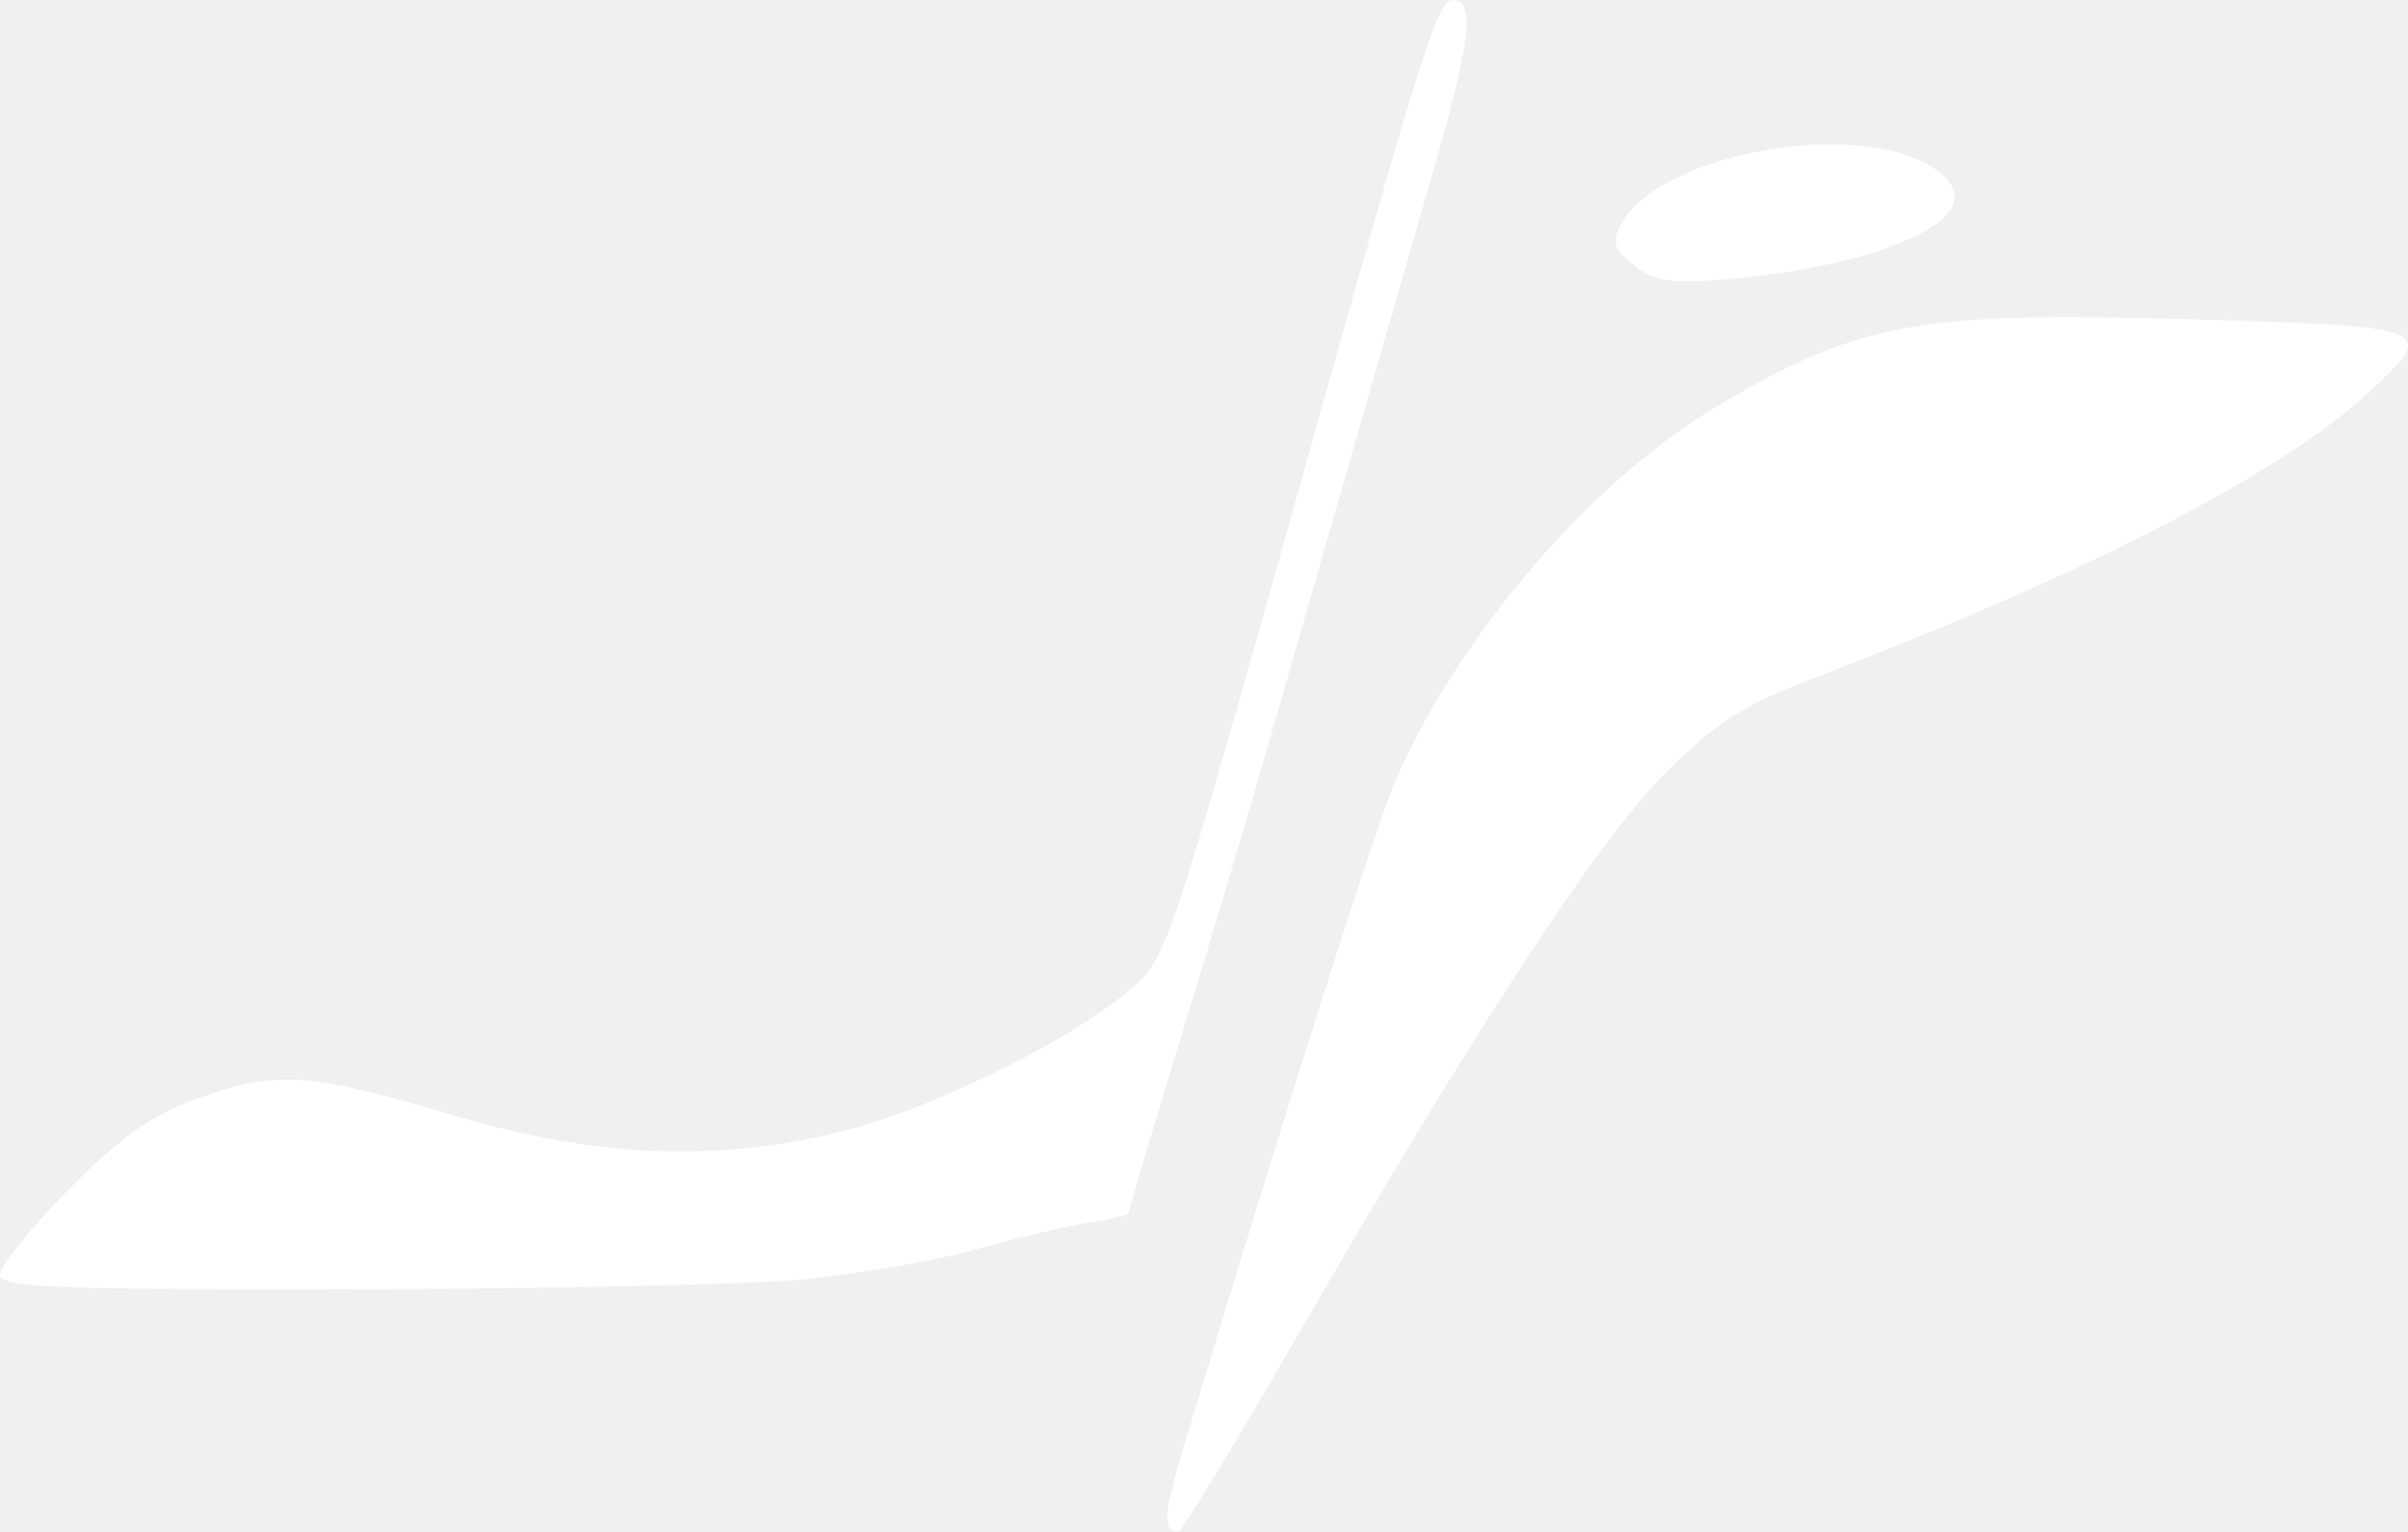
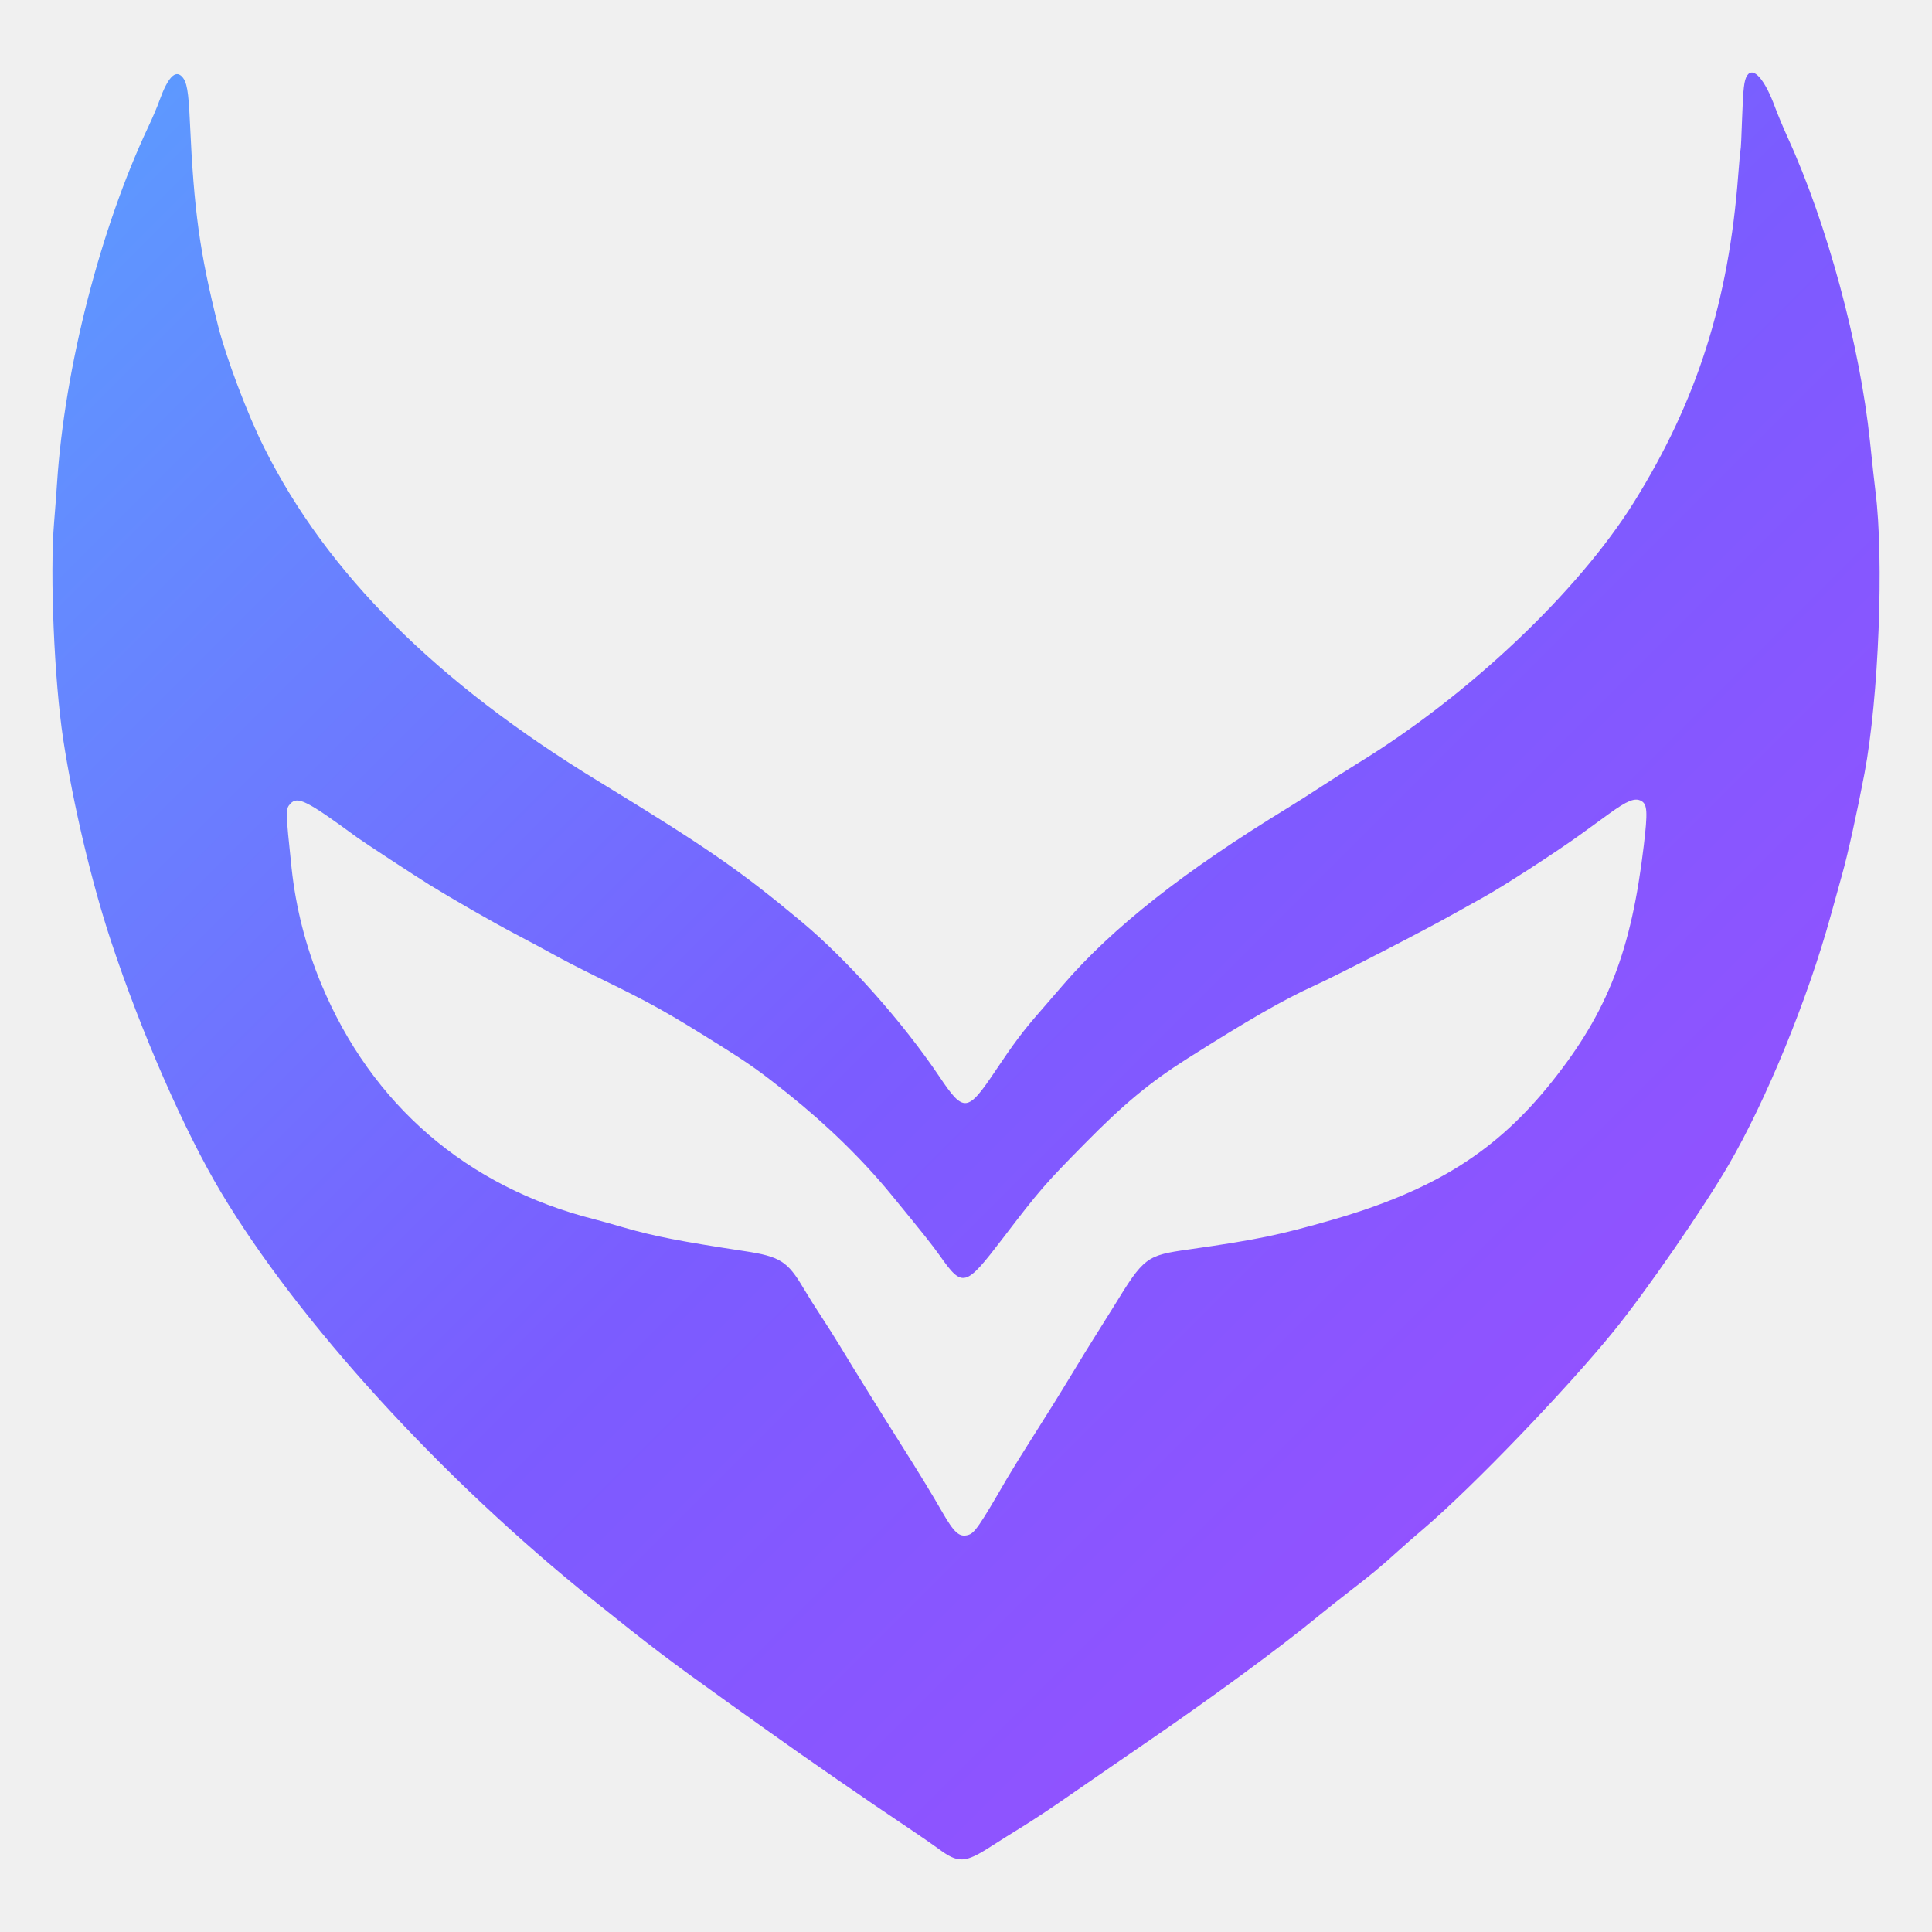
- <svg xmlns="http://www.w3.org/2000/svg" version="1.1" id="svg1" width="318.602" height="202.667" viewBox="0 0 318.602 202.667">
-   <defs id="defs1" />
-   <g id="g1" style="display:inline" transform="translate(-6.666667,-70.66667)">
-     <path style="display:inline;fill:#ffffff" d="m 177.813,248.333 c 23.823,-41.298 40.54,-66.846 49.512,-75.667 6.817,-6.702 10.074,-8.737 20.073,-12.545 34.578,-13.167 61.047,-26.787 72.372,-37.243 9.629,-8.89 9.343,-9.011 -23.437,-9.964 -35.718,-1.038 -43.73,0.421 -62.175,11.323 -16.721,9.883 -34.201,30.112 -42.747,49.472 -2.574,5.83 -14.813,44.306 -27.964,87.907 -2.86,9.483 -3.025,11.716 -0.862,11.716 0.444,0 7.297,-11.25 15.228,-25 z m -65.146,-8.323 C 120,239.333 130.5,237.51 136,235.96 c 5.5,-1.55 12.25,-3.138 15,-3.529 2.75,-0.391 5,-0.955 5,-1.253 0,-0.298 2.151,-7.585 4.781,-16.193 8.492,-27.802 12.213,-40.416 21.137,-71.652 4.819,-16.867 11.235,-39.185 14.258,-49.596 5.128,-17.661 5.748,-23.07 2.643,-23.07 -1.849,0 -4.07,6.908 -16.722,52 -21.79,77.659 -20.808,74.744 -26.848,79.723 -7.593,6.258 -25.039,14.825 -36.109,17.73 -17.095,4.487 -33.411,3.867 -53.117,-2.016 -18.569,-5.544 -23.143,-5.803 -33.64,-1.904 -5.875,2.182 -9.864,5.044 -16.717,11.991 -4.95,5.019 -9,10.029 -9,11.134 0,1.752 5.928,2.003 46.333,1.964 25.483,-0.025 52.333,-0.6 59.667,-1.278 z M 252.695,104.637 c 12.183,-3.487 15.773,-7.896 9.638,-11.836 -10.193,-6.547 -36.198,-1.773 -41.194,7.562 -1.256,2.346 -0.987,3.204 1.684,5.375 2.695,2.191 4.6,2.477 12.539,1.882 5.149,-0.386 12.949,-1.728 17.333,-2.983 z" id="path1" />
-   </g>
+ <svg xmlns="http://www.w3.org/2000/svg" viewBox="1440 1554 17600 17600">
+   <defs>
+     <linearGradient id="or-mask" x1="0" y1="1" x2="1" y2="0">
+       <stop offset="0" stop-color="#5b9dff" />
+       <stop offset="0.5" stop-color="#7b5cff" />
+       <stop offset="1" stop-color="#a24bff" />
+     </linearGradient>
+   </defs>
+   <path transform="matrix(1 0 0 -1 0 20480)" fill="url(#or-mask)" d="M17356 18238 c-28 -43 -36 -114 -46 -391 -5 -153 -11 -281 -14 -285 -2 -4 -12 -106 -21 -227 -87 -1155 -376 -2063 -951 -2985 -511 -818 -1509 -1762 -2514 -2377 -63 -39 -204 -128 -313 -199 -108 -71 -256 -165 -328 -209 -946 -578 -1595 -1089 -2048 -1615 -64 -74 -159 -184 -212 -245 -146 -167 -234 -284 -397 -528 -260 -388 -291 -391 -515 -58 -334 497 -838 1063 -1257 1412 -557 465 -862 676 -1855 1282 -1474 900 -2467 1892 -3038 3034 -152 302 -348 822 -421 1113 -167 668 -219 1044 -256 1855 -13 284 -27 364 -72 413 -61 64 -129 -7 -204 -214 -19 -55 -66 -165 -104 -245 -436 -926 -761 -2193 -830 -3239 -6 -91 -18 -253 -27 -360 -40 -472 1 -1440 83 -1980 91 -596 259 -1306 436 -1840 274 -828 669 -1730 1001 -2285 707 -1182 2010 -2610 3396 -3720 528 -424 685 -543 1201 -912 107 -76 274 -195 370 -264 347 -249 951 -666 1299 -898 101 -68 220 -150 265 -183 186 -139 245 -137 489 21 67 43 196 124 287 180 90 56 239 154 330 217 401 277 617 426 775 534 583 398 1235 876 1576 1157 75 61 208 167 295 234 181 139 283 223 433 359 58 53 169 150 246 215 441 377 1297 1266 1726 1795 292 359 810 1109 1045 1512 345 592 721 1511 930 2268 25 91 72 260 104 375 53 187 137 568 205 925 130 689 179 1946 100 2570 -8 63 -31 268 -50 455 -92 879 -391 1984 -748 2765 -41 91 -94 217 -117 280 -93 254 -198 373 -254 288z m-965 -6608 c56 -31 60 -100 23 -410 -113 -954 -328 -1508 -830 -2140 -507 -639 -1069 -994 -1999 -1264 -489 -141 -696 -184 -1315 -272 -390 -55 -408 -69 -688 -526 -66 -106 -144 -231 -174 -278 -30 -47 -127 -204 -215 -350 -88 -146 -237 -385 -331 -532 -94 -147 -205 -327 -248 -400 -255 -440 -296 -500 -357 -516 -78 -21 -125 21 -233 209 -85 149 -225 379 -384 629 -162 256 -435 695 -542 874 -49 81 -129 207 -177 280 -48 72 -120 187 -161 256 -145 246 -214 290 -540 339 -580 88 -821 135 -1095 214 -104 31 -228 65 -275 77 -1157 293 -2026 1043 -2483 2141 -141 339 -232 694 -271 1059 -55 523 -55 536 -11 584 66 72 149 30 610 -308 59 -43 529 -351 655 -429 214 -132 576 -340 770 -442 124 -65 290 -154 369 -198 79 -44 254 -134 389 -200 498 -243 629 -316 1122 -625 272 -171 364 -236 625 -445 353 -283 673 -595 935 -915 296 -361 369 -453 443 -557 207 -293 231 -286 572 160 336 440 385 496 744 860 357 363 597 562 936 777 559 354 877 537 1152 662 216 98 1028 516 1283 661 80 45 195 109 255 142 178 97 674 418 900 582 72 52 185 134 252 183 167 121 236 149 294 118z" />
</svg>
